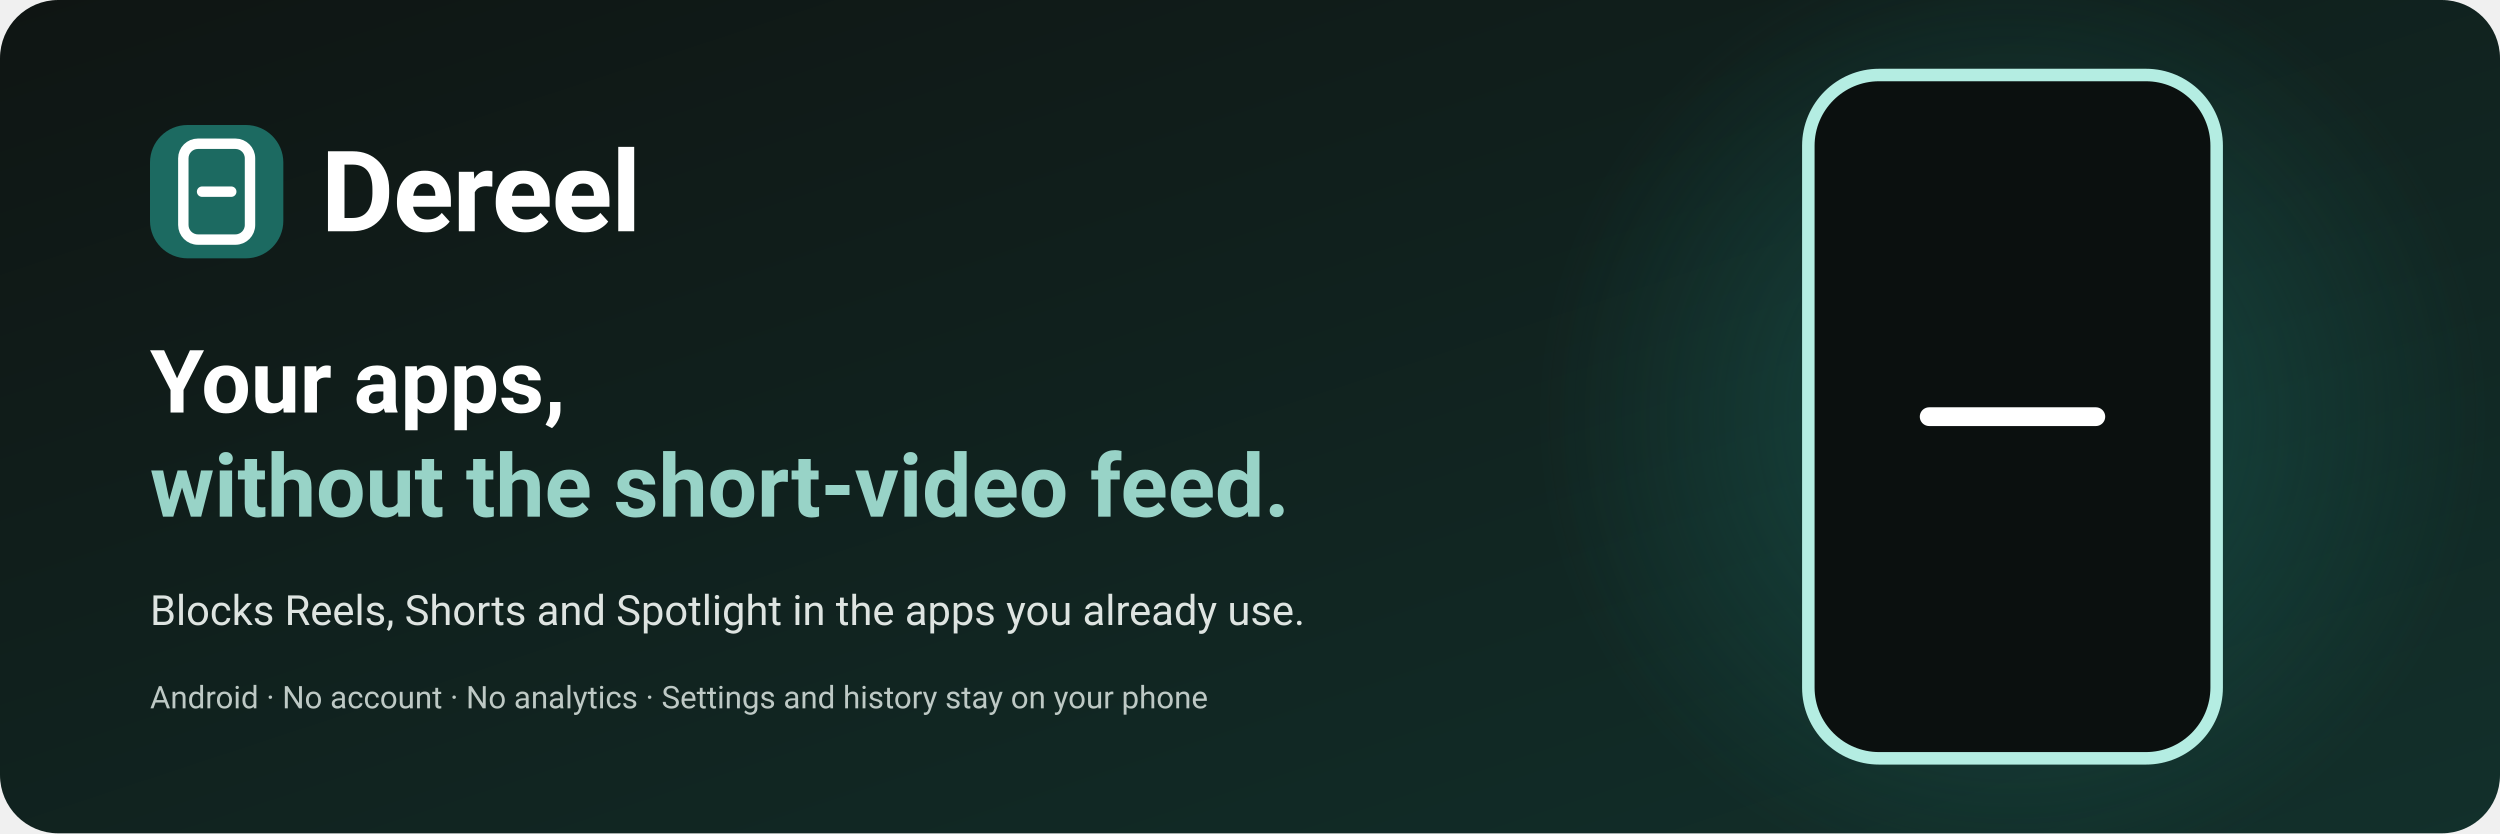
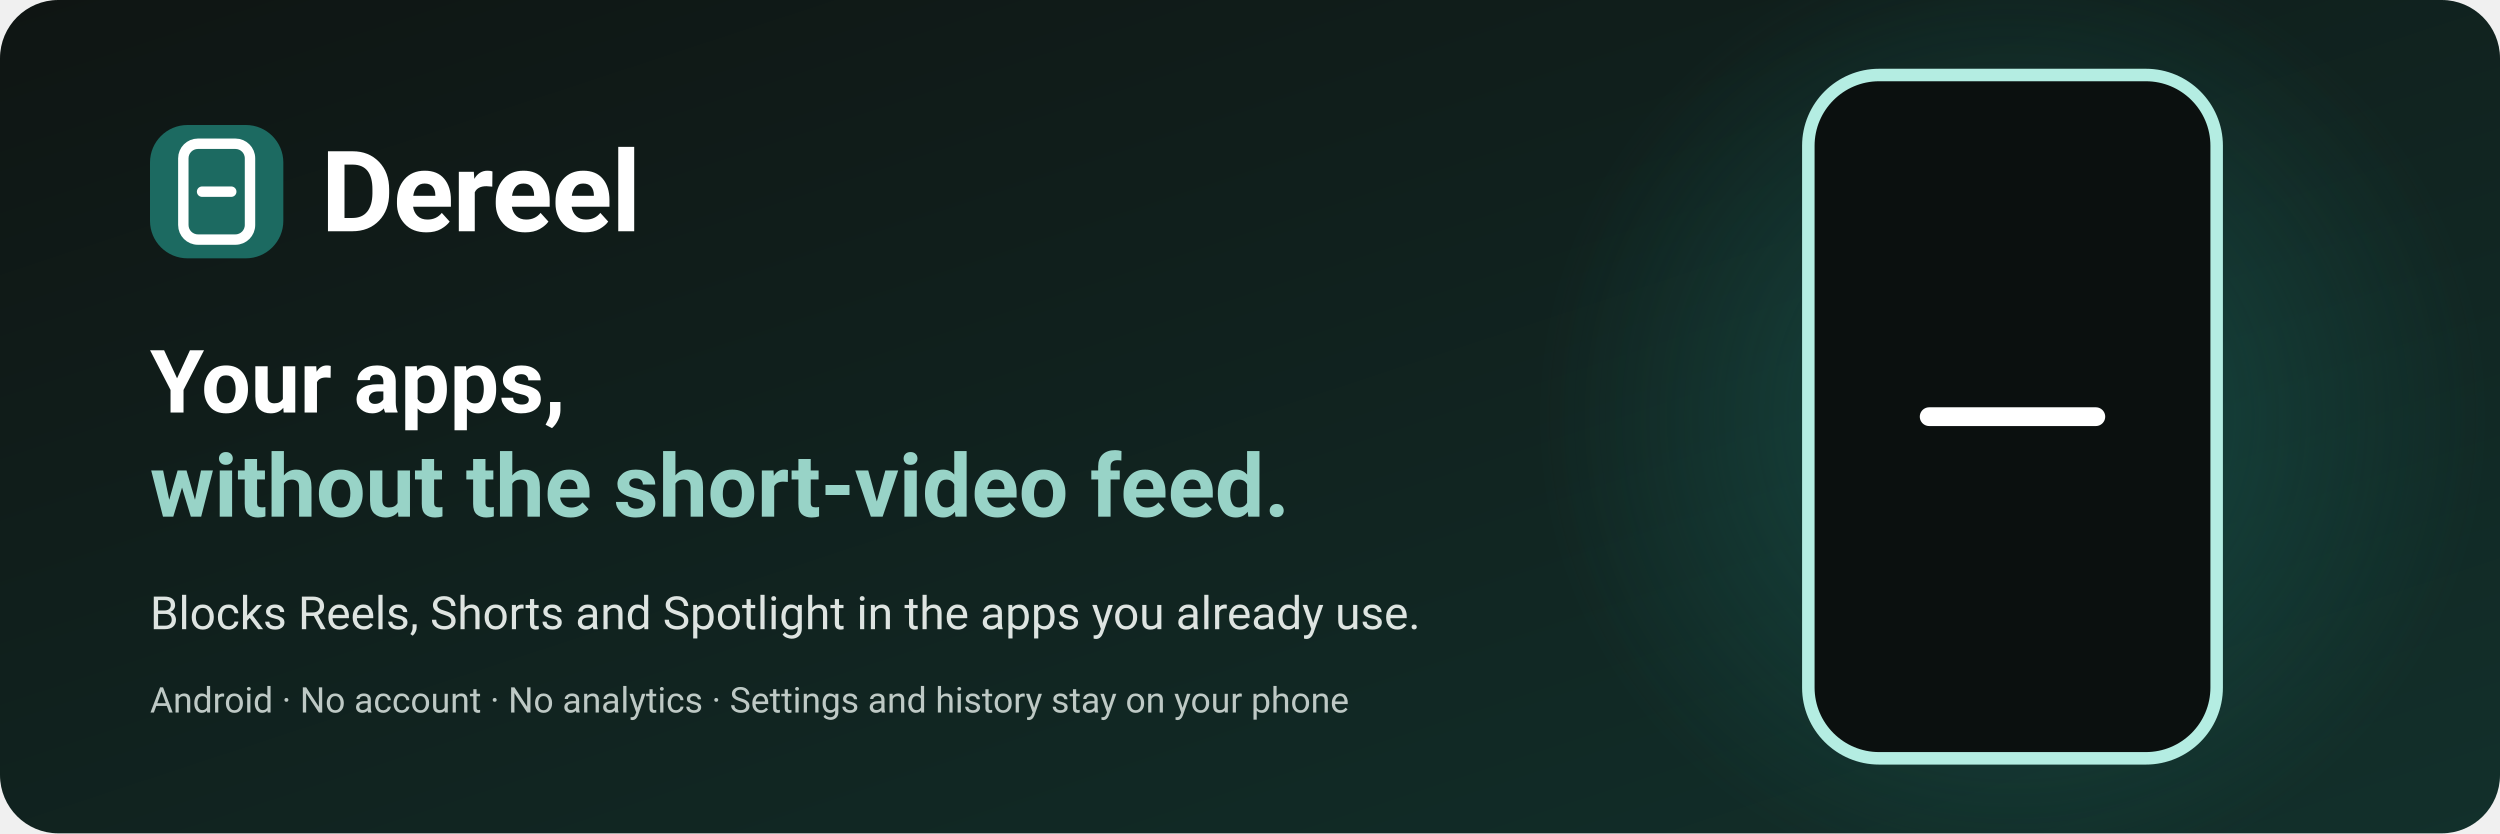
<svg xmlns="http://www.w3.org/2000/svg" width="1200" height="400" viewBox="0 0 1200 400" role="img" aria-labelledby="hero-title hero-desc">
  <style>
    text { font-family: -apple-system, BlinkMacSystemFont, "Segoe UI", Roboto, "Helvetica Neue", Arial, sans-serif; }
    /* Without animation the picture rests on the calm line, so reduced-motion readers see the mark. */
    .feed { opacity: 0; animation: feed 10s ease-in-out infinite; }
    .scroll { animation: scroll 1.3s linear infinite; }
    .calm { animation: calm 10s ease-in-out infinite; }
    .glow { opacity: .6; animation: glow 10s ease-in-out infinite; }
    @keyframes feed {
      0%, 34% { opacity: 1; transform: scaleY(1); }
      44% { opacity: 1; transform: scaleY(.04); }
      47%, 91% { opacity: 0; transform: scaleY(.04); }
      92% { opacity: 0; transform: scaleY(1); }
      100% { opacity: 1; transform: scaleY(1); }
    }
    @keyframes scroll { to { transform: translateY(-416px); } }
    @keyframes calm {
      0%, 43% { opacity: 0; transform: scaleX(1.9); }
      47% { opacity: 1; transform: scaleX(1.9); }
      54%, 90% { opacity: 1; transform: scaleX(1); }
      96%, 100% { opacity: 0; transform: scaleX(1); }
    }
    @keyframes glow {
      0%, 40% { opacity: .15; }
      55%, 88% { opacity: .6; }
      100% { opacity: .15; }
    }
    @media (prefers-reduced-motion: reduce) {
      .feed, .scroll, .calm, .glow { animation: none; }
    }
  </style>
  <defs>
    <linearGradient id="bg" x1="0" y1="0" x2="1" y2="1">
      <stop offset="0" stop-color="#0F1513" />
      <stop offset="1" stop-color="#12302B" />
    </linearGradient>
    <radialGradient id="halo">
      <stop offset="0" stop-color="#1C6A61" stop-opacity=".9" />
      <stop offset="1" stop-color="#1C6A61" stop-opacity="0" />
    </radialGradient>
    <clipPath id="screen">
      <rect x="878" y="46" width="176" height="308" rx="24" />
    </clipPath>
    <g id="c">
      <rect width="152" height="92" rx="14" fill="currentColor" />
      <path d="M67 35 L89 46 L67 57 Z" fill="#FFFFFF" fill-opacity=".8" />
      <rect x="12" y="72" width="60" height="6" rx="3" fill="#FFFFFF" fill-opacity=".35" />
    </g>
  </defs>
  <rect width="1200" height="400" rx="28" fill="url(#bg)" />
  <circle class="glow" cx="966" cy="200" r="228" fill="url(#halo)" />
  <rect x="72" y="60" width="64" height="64" rx="18" fill="#1C6A61" />
  <g transform="translate(50 38)" fill="none" stroke="#FFFFFF" stroke-width="5">
    <path d="M45,31 H63 A7,7 0 0 1 70,38 V70 A7,7 0 0 1 63,77 H45 A7,7 0 0 1 38,70 V38 A7,7 0 0 1 45,31 Z" />
    <path d="M47,54 H61" stroke-linecap="round" />
  </g>
  <text x="154" y="111" font-size="54" font-weight="700" fill="#FFFFFF" letter-spacing="-.5">Dereel</text>
  <text x="72" y="198" font-size="42" font-weight="700" fill="#FFFFFF">Your apps,</text>
  <text x="72" y="248" font-size="42" font-weight="700" fill="#98D3C7">without the short-video feed.</text>
-   <text x="72" y="300" font-size="20" fill="#DEE4E1">Blocks Reels, Shorts and Spotlight in the apps you already use.</text>
-   <text x="72" y="340" font-size="15" fill="#BEC9C5">Android · No account · No analytics · Settings and history stay on your phone</text>
+   <text x="72" y="302" font-size="22" fill="#DEE4E1">Blocks Reels, Shorts and Spotlight in the apps you already use.</text>
+   <text x="72" y="342" font-size="17" fill="#BEC9C5">Android · No account · No analytics · Settings and history stay on your phone</text>
  <rect x="868" y="36" width="196" height="328" rx="34" fill="#0B100F" stroke="#B4EDE2" stroke-width="6" />
  <g clip-path="url(#screen)">
    <g transform="translate(966 200)">
      <g class="feed">
        <g transform="translate(-966 -200)">
          <g class="scroll">
            <use href="#c" x="890" y="56" color="#5B2A55" />
            <use href="#c" x="890" y="160" color="#6B3A0E" />
            <use href="#c" x="890" y="264" color="#1F3F73" />
            <use href="#c" x="890" y="368" color="#5A5200" />
            <use href="#c" x="890" y="472" color="#5B2A55" />
            <use href="#c" x="890" y="576" color="#6B3A0E" />
            <use href="#c" x="890" y="680" color="#1F3F73" />
            <use href="#c" x="890" y="784" color="#5A5200" />
          </g>
        </g>
      </g>
    </g>
  </g>
  <g transform="translate(966 200)">
    <path class="calm" d="M-40 0 H40" fill="none" stroke="#FFFFFF" stroke-width="9" stroke-linecap="round" />
  </g>
</svg>
